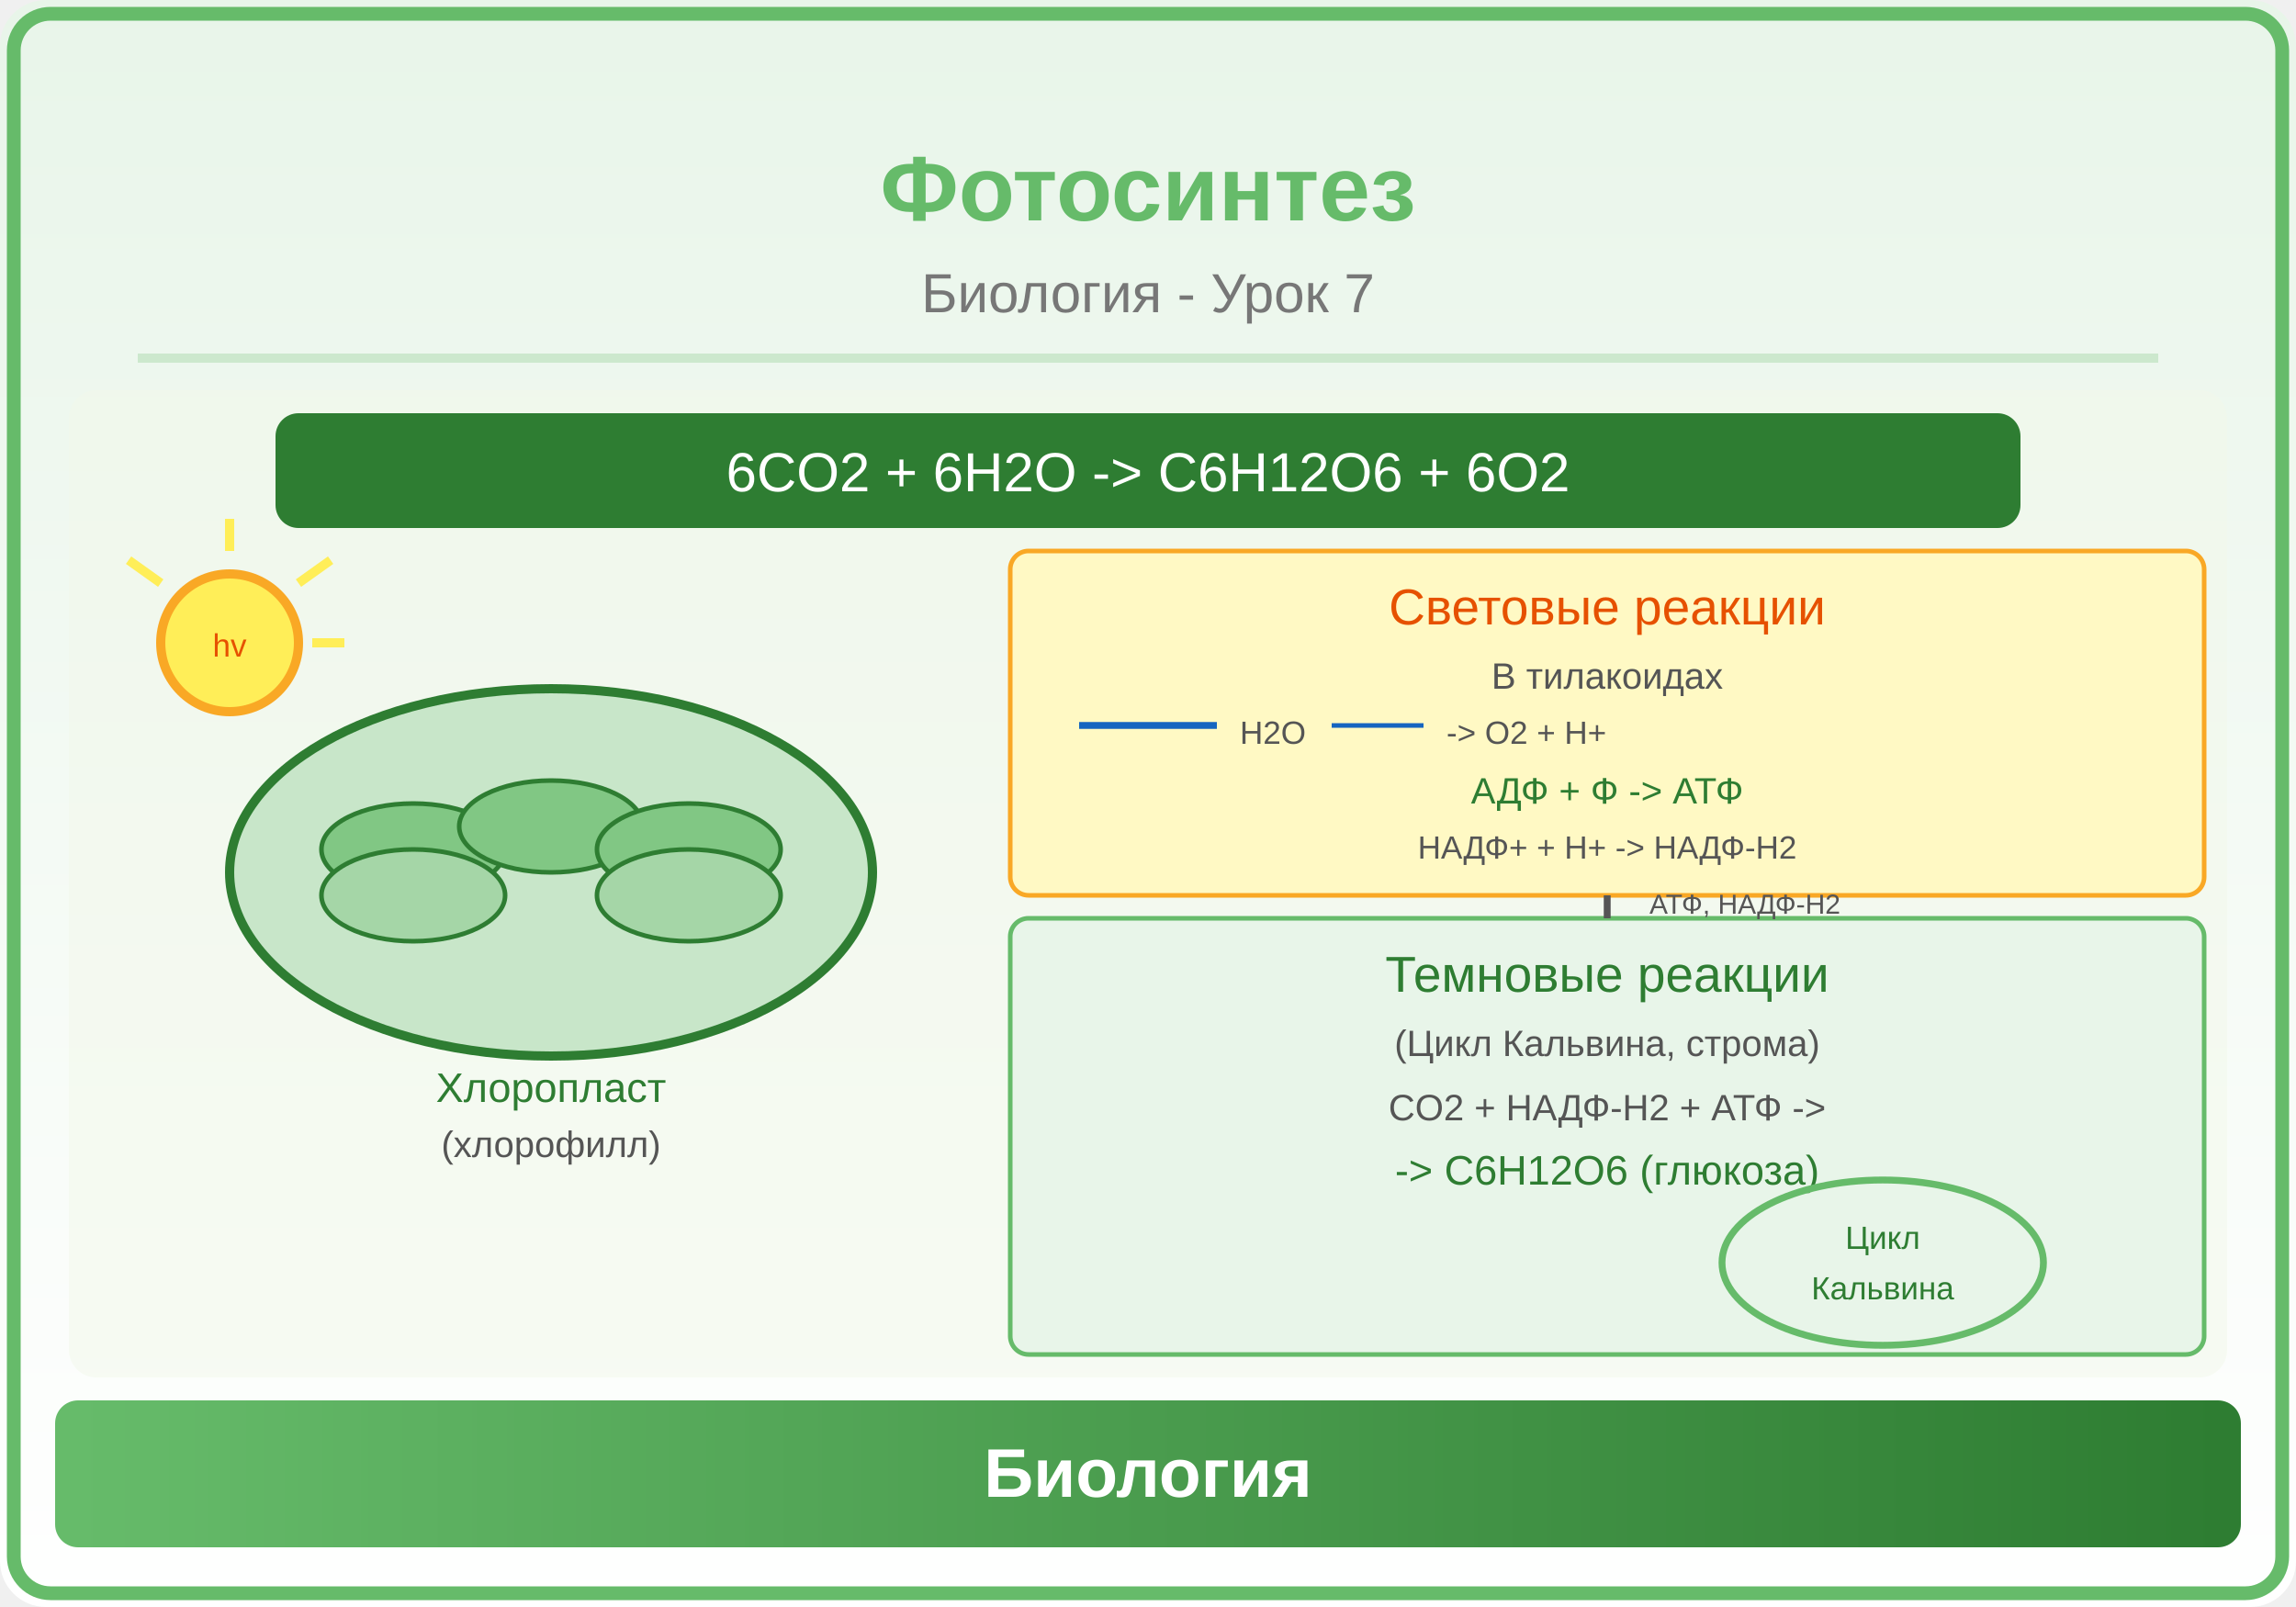
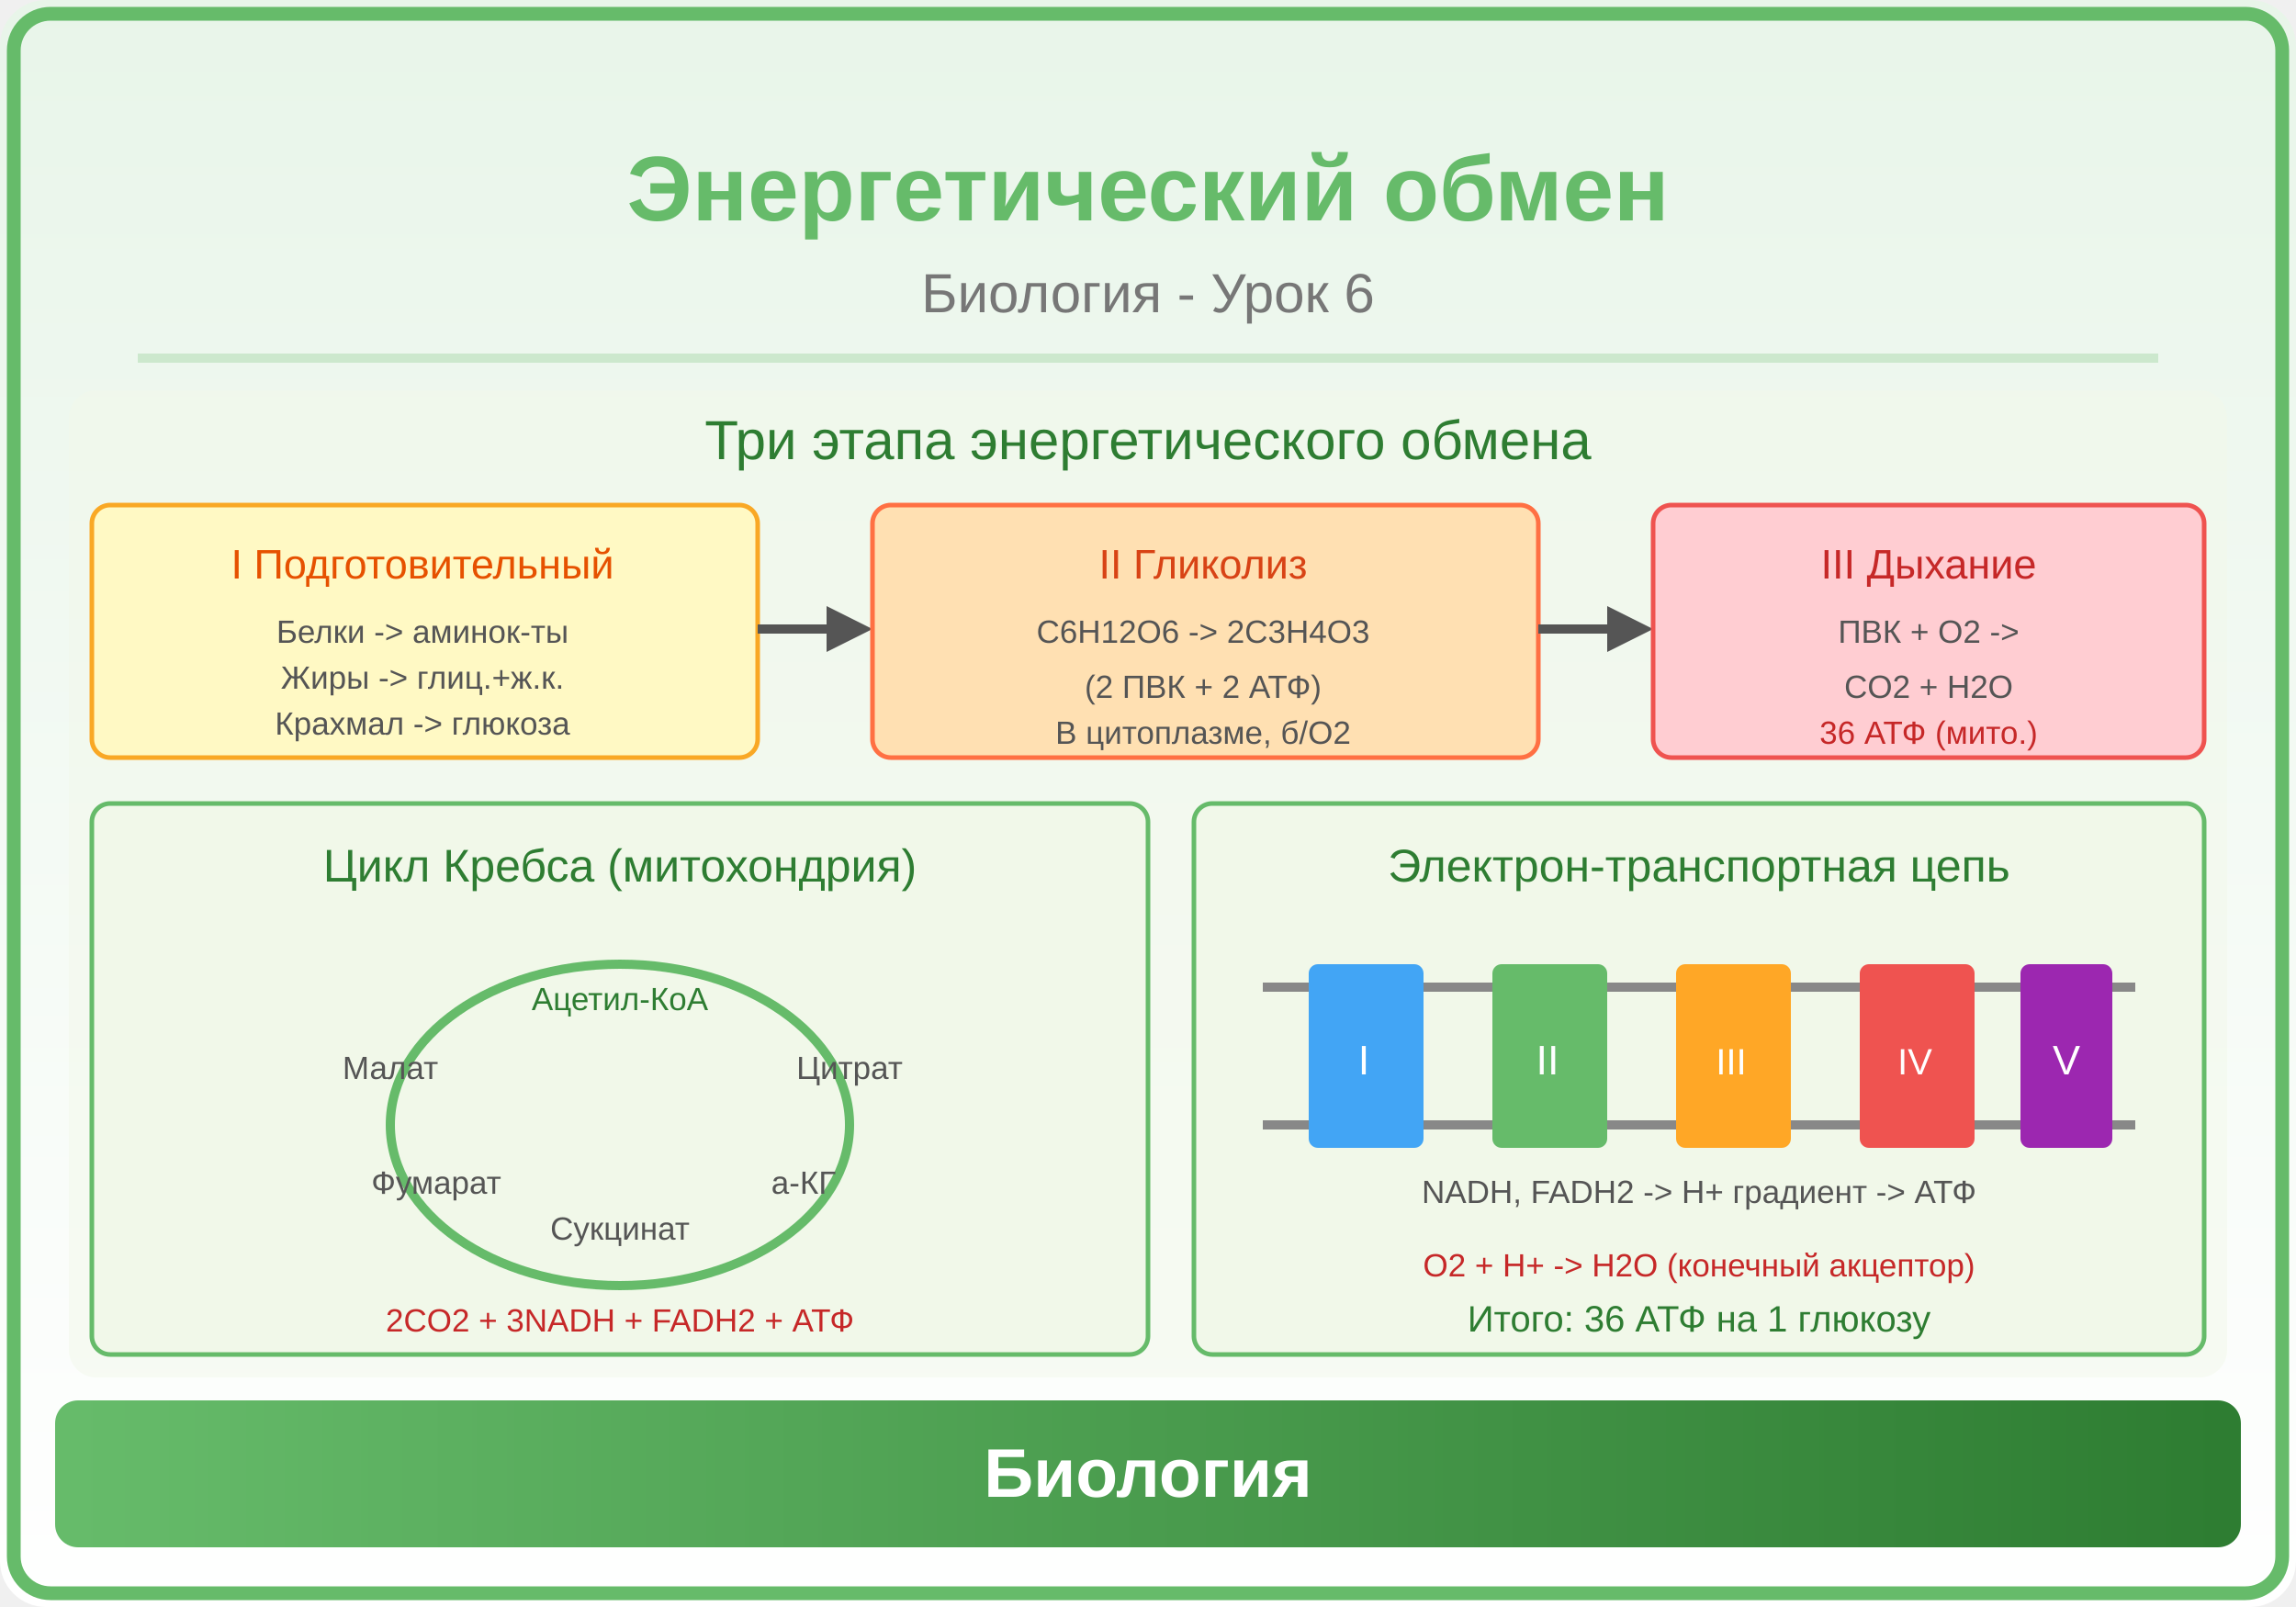
<svg xmlns="http://www.w3.org/2000/svg" viewBox="0 0 500 350">
  <defs>
    <linearGradient id="bg" x1="0" y1="0" x2="0" y2="1">
      <stop offset="0%" stop-color="#E8F5E9" />
      <stop offset="100%" stop-color="#FFFFFF" />
    </linearGradient>
    <linearGradient id="panel" x1="0" y1="0" x2="1" y2="0">
      <stop offset="0%" stop-color="#66BB6A" />
      <stop offset="100%" stop-color="#2E7D32" />
    </linearGradient>
  </defs>
  <rect width="500" height="350" fill="url(#bg)" rx="10" />
  <rect x="3" y="3" width="494" height="344" rx="8" fill="none" stroke="#66BB6A" stroke-width="3" />
-   <text x="250" y="48" font-family="Arial,sans-serif" font-size="20" font-weight="bold" fill="#66BB6A" text-anchor="middle">Фотосинтез</text>
-   <text x="250" y="68" font-family="Arial,sans-serif" font-size="12" fill="#777" text-anchor="middle">Биология - Урок 7</text>
+   <text x="250" y="48" font-family="Arial,sans-serif" font-size="20" font-weight="bold" fill="#66BB6A" text-anchor="middle">Энергетический обмен</text>
+   <text x="250" y="68" font-family="Arial,sans-serif" font-size="12" fill="#777" text-anchor="middle">Биология - Урок 6</text>
  <line x1="30" y1="78" x2="470" y2="78" stroke="#66BB6A" stroke-width="2" opacity="0.25" />
  <clipPath id="ill">
    <rect x="15" y="85" width="470" height="215" rx="6" />
  </clipPath>
  <g clip-path="url(#ill)">
    <rect x="15" y="85" width="470" height="215" fill="#F1F8E9" opacity="0.5" />
-     <rect x="60" y="90" width="380" height="25" rx="5" fill="#2E7D32" />
-     <text x="250" y="107" font-family="Arial,sans-serif" font-size="12" fill="white" text-anchor="middle">6CO2 + 6H2O -&gt; C6H12O6 + 6O2</text>
-     <ellipse cx="120" cy="190" rx="70" ry="40" fill="#C8E6C9" stroke="#2E7D32" stroke-width="2" />
-     <ellipse cx="90" cy="185" rx="20" ry="10" fill="#81C784" stroke="#2E7D32" stroke-width="1" />
-     <ellipse cx="120" cy="180" rx="20" ry="10" fill="#81C784" stroke="#2E7D32" stroke-width="1" />
-     <ellipse cx="150" cy="185" rx="20" ry="10" fill="#81C784" stroke="#2E7D32" stroke-width="1" />
-     <ellipse cx="90" cy="195" rx="20" ry="10" fill="#A5D6A7" stroke="#2E7D32" stroke-width="1" />
-     <ellipse cx="150" cy="195" rx="20" ry="10" fill="#A5D6A7" stroke="#2E7D32" stroke-width="1" />
-     <text x="120" y="240" font-family="Arial,sans-serif" font-size="9" fill="#2E7D32" text-anchor="middle">Хлоропласт</text>
-     <text x="120" y="252" font-family="Arial,sans-serif" font-size="8" fill="#555" text-anchor="middle">(хлорофилл)</text>
-     <circle cx="50" cy="140" r="15" fill="#FFEE58" stroke="#F9A825" stroke-width="2" />
-     <line x1="50" y1="120" x2="50" y2="113" stroke="#FFEE58" stroke-width="2" />
-     <line x1="65" y1="127" x2="72" y2="122" stroke="#FFEE58" stroke-width="2" />
-     <line x1="35" y1="127" x2="28" y2="122" stroke="#FFEE58" stroke-width="2" />
-     <line x1="68" y1="140" x2="75" y2="140" stroke="#FFEE58" stroke-width="2" />
-     <text x="50" y="143" font-family="Arial,sans-serif" font-size="7" fill="#E65100" text-anchor="middle">hv</text>
-     <rect x="220" y="120" width="260" height="75" rx="4" fill="#FFF9C4" stroke="#F9A825" stroke-width="1" />
-     <text x="350" y="136" font-family="Arial,sans-serif" font-size="11" fill="#E65100" text-anchor="middle">Световые реакции</text>
-     <text x="350" y="150" font-family="Arial,sans-serif" font-size="8" fill="#555" text-anchor="middle">В тилакоидах</text>
-     <line x1="235" y1="158" x2="265" y2="158" stroke="#1565C0" stroke-width="1.5" />
-     <text x="270" y="162" font-family="Arial,sans-serif" font-size="7" fill="#555">H2O</text>
-     <line x1="290" y1="158" x2="310" y2="158" stroke="#1565C0" stroke-width="1" />
-     <text x="315" y="162" font-family="Arial,sans-serif" font-size="7" fill="#555">-&gt; O2 + H+</text>
-     <text x="350" y="175" font-family="Arial,sans-serif" font-size="8" fill="#2E7D32" text-anchor="middle">АДФ + Ф -&gt; АТФ</text>
-     <text x="350" y="187" font-family="Arial,sans-serif" font-size="7" fill="#555" text-anchor="middle">НАДФ+ + H+ -&gt; НАДФ-H2</text>
-     <rect x="220" y="200" width="260" height="95" rx="4" fill="#E8F5E9" stroke="#66BB6A" stroke-width="1" />
-     <text x="350" y="216" font-family="Arial,sans-serif" font-size="11" fill="#2E7D32" text-anchor="middle">Темновые реакции</text>
-     <text x="350" y="230" font-family="Arial,sans-serif" font-size="8" fill="#555" text-anchor="middle">(Цикл Кальвина, строма)</text>
-     <text x="350" y="244" font-family="Arial,sans-serif" font-size="8" fill="#555" text-anchor="middle">CO2 + НАДФ-H2 + АТФ -&gt;</text>
-     <text x="350" y="258" font-family="Arial,sans-serif" font-size="9" fill="#2E7D32" text-anchor="middle">-&gt; C6H12O6 (глюкоза)</text>
-     <ellipse cx="410" cy="275" rx="35" ry="18" fill="none" stroke="#66BB6A" stroke-width="1.5" />
-     <text x="410" y="272" font-family="Arial,sans-serif" font-size="7" fill="#2E7D32" text-anchor="middle">Цикл</text>
-     <text x="410" y="283" font-family="Arial,sans-serif" font-size="7" fill="#2E7D32" text-anchor="middle">Кальвина</text>
-     <line x1="350" y1="195" x2="350" y2="200" stroke="#555" stroke-width="1.5" />
-     <text x="380" y="199" font-family="Arial,sans-serif" font-size="6" fill="#555" text-anchor="middle">АТФ, НАДФ-H2</text>
+     <text x="250" y="100" font-family="Arial,sans-serif" font-size="12" fill="#2E7D32" text-anchor="middle">Три этапа энергетического обмена</text>
+     <rect x="20" y="110" width="145" height="55" rx="4" fill="#FFF9C4" stroke="#F9A825" stroke-width="1" />
+     <text x="92" y="126" font-family="Arial,sans-serif" font-size="9" fill="#E65100" text-anchor="middle">I Подготовительный</text>
+     <text x="92" y="140" font-family="Arial,sans-serif" font-size="7" fill="#555" text-anchor="middle">Белки -&gt; аминок-ты</text>
+     <text x="92" y="150" font-family="Arial,sans-serif" font-size="7" fill="#555" text-anchor="middle">Жиры -&gt; глиц.+ж.к.</text>
+     <text x="92" y="160" font-family="Arial,sans-serif" font-size="7" fill="#555" text-anchor="middle">Крахмал -&gt; глюкоза</text>
+     <line x1="165" y1="137" x2="180" y2="137" stroke="#555" stroke-width="2" />
+     <polygon points="180,132 190,137 180,142" fill="#555" />
+     <rect x="190" y="110" width="145" height="55" rx="4" fill="#FFE0B2" stroke="#FF7043" stroke-width="1" />
+     <text x="262" y="126" font-family="Arial,sans-serif" font-size="9" fill="#D84315" text-anchor="middle">II Гликолиз</text>
+     <text x="262" y="140" font-family="Arial,sans-serif" font-size="7" fill="#555" text-anchor="middle">C6H12O6 -&gt; 2C3H4O3</text>
+     <text x="262" y="152" font-family="Arial,sans-serif" font-size="7" fill="#555" text-anchor="middle">(2 ПВК + 2 АТФ)</text>
+     <text x="262" y="162" font-family="Arial,sans-serif" font-size="7" fill="#555" text-anchor="middle">В цитоплазме, б/О2</text>
+     <line x1="335" y1="137" x2="350" y2="137" stroke="#555" stroke-width="2" />
+     <polygon points="350,132 360,137 350,142" fill="#555" />
+     <rect x="360" y="110" width="120" height="55" rx="4" fill="#FFCDD2" stroke="#EF5350" stroke-width="1" />
+     <text x="420" y="126" font-family="Arial,sans-serif" font-size="9" fill="#C62828" text-anchor="middle">III Дыхание</text>
+     <text x="420" y="140" font-family="Arial,sans-serif" font-size="7" fill="#555" text-anchor="middle">ПВК + O2 -&gt;</text>
+     <text x="420" y="152" font-family="Arial,sans-serif" font-size="7" fill="#555" text-anchor="middle">CO2 + H2O</text>
+     <text x="420" y="162" font-family="Arial,sans-serif" font-size="7" fill="#C62828" text-anchor="middle">36 АТФ (мито.)</text>
+     <rect x="20" y="175" width="230" height="120" rx="4" fill="#F1F8E9" stroke="#66BB6A" stroke-width="1" />
+     <text x="135" y="192" font-family="Arial,sans-serif" font-size="10" fill="#2E7D32" text-anchor="middle">Цикл Кребса (митохондрия)</text>
+     <ellipse cx="135" cy="245" rx="50" ry="35" fill="none" stroke="#66BB6A" stroke-width="2" />
+     <text x="135" y="220" font-family="Arial,sans-serif" font-size="7" fill="#2E7D32" text-anchor="middle">Ацетил-КоА</text>
+     <text x="185" y="235" font-family="Arial,sans-serif" font-size="7" fill="#555" text-anchor="middle">Цитрат</text>
+     <text x="175" y="260" font-family="Arial,sans-serif" font-size="7" fill="#555" text-anchor="middle">a-КГ</text>
+     <text x="135" y="270" font-family="Arial,sans-serif" font-size="7" fill="#555" text-anchor="middle">Сукцинат</text>
+     <text x="95" y="260" font-family="Arial,sans-serif" font-size="7" fill="#555" text-anchor="middle">Фумарат</text>
+     <text x="85" y="235" font-family="Arial,sans-serif" font-size="7" fill="#555" text-anchor="middle">Малат</text>
+     <text x="135" y="290" font-family="Arial,sans-serif" font-size="7" fill="#C62828" text-anchor="middle">2CO2 + 3NADH + FADH2 + АТФ</text>
+     <rect x="260" y="175" width="220" height="120" rx="4" fill="#F1F8E9" stroke="#66BB6A" stroke-width="1" />
+     <text x="370" y="192" font-family="Arial,sans-serif" font-size="10" fill="#2E7D32" text-anchor="middle">Электрон-транспортная цепь</text>
+     <line x1="275" y1="215" x2="465" y2="215" stroke="#888" stroke-width="2" />
+     <line x1="275" y1="245" x2="465" y2="245" stroke="#888" stroke-width="2" />
+     <rect x="285" y="210" width="25" height="40" rx="2" fill="#42A5F5" />
+     <text x="297" y="234" font-family="Arial,sans-serif" font-size="9" fill="white" text-anchor="middle">I</text>
+     <rect x="325" y="210" width="25" height="40" rx="2" fill="#66BB6A" />
+     <text x="337" y="234" font-family="Arial,sans-serif" font-size="9" fill="white" text-anchor="middle">II</text>
+     <rect x="365" y="210" width="25" height="40" rx="2" fill="#FFA726" />
+     <text x="377" y="234" font-family="Arial,sans-serif" font-size="8" fill="white" text-anchor="middle">III</text>
+     <rect x="405" y="210" width="25" height="40" rx="2" fill="#EF5350" />
+     <text x="417" y="234" font-family="Arial,sans-serif" font-size="8" fill="white" text-anchor="middle">IV</text>
+     <text x="445" y="225" font-family="Arial,sans-serif" font-size="8" fill="#1565C0" text-anchor="middle">H+</text>
+     <text x="445" y="238" font-family="Arial,sans-serif" font-size="8" fill="#555" text-anchor="middle">-&gt;</text>
+     <rect x="440" y="210" width="20" height="40" rx="2" fill="#9C27B0" />
+     <text x="450" y="234" font-family="Arial,sans-serif" font-size="9" fill="white" text-anchor="middle">V</text>
+     <text x="370" y="262" font-family="Arial,sans-serif" font-size="7" fill="#555" text-anchor="middle">NADH, FADH2 -&gt; H+ градиент -&gt; АТФ</text>
+     <text x="370" y="278" font-family="Arial,sans-serif" font-size="7" fill="#C62828" text-anchor="middle">O2 + H+ -&gt; H2O (конечный акцептор)</text>
+     <text x="370" y="290" font-family="Arial,sans-serif" font-size="8" fill="#2E7D32" text-anchor="middle">Итого: 36 АТФ на 1 глюкозу</text>
  </g>
  <rect x="12" y="305" width="476" height="32" rx="5" fill="url(#panel)" />
  <text x="250" y="326" font-family="Arial,sans-serif" font-size="15" text-anchor="middle" fill="white" font-weight="bold">Биология</text>
</svg>
